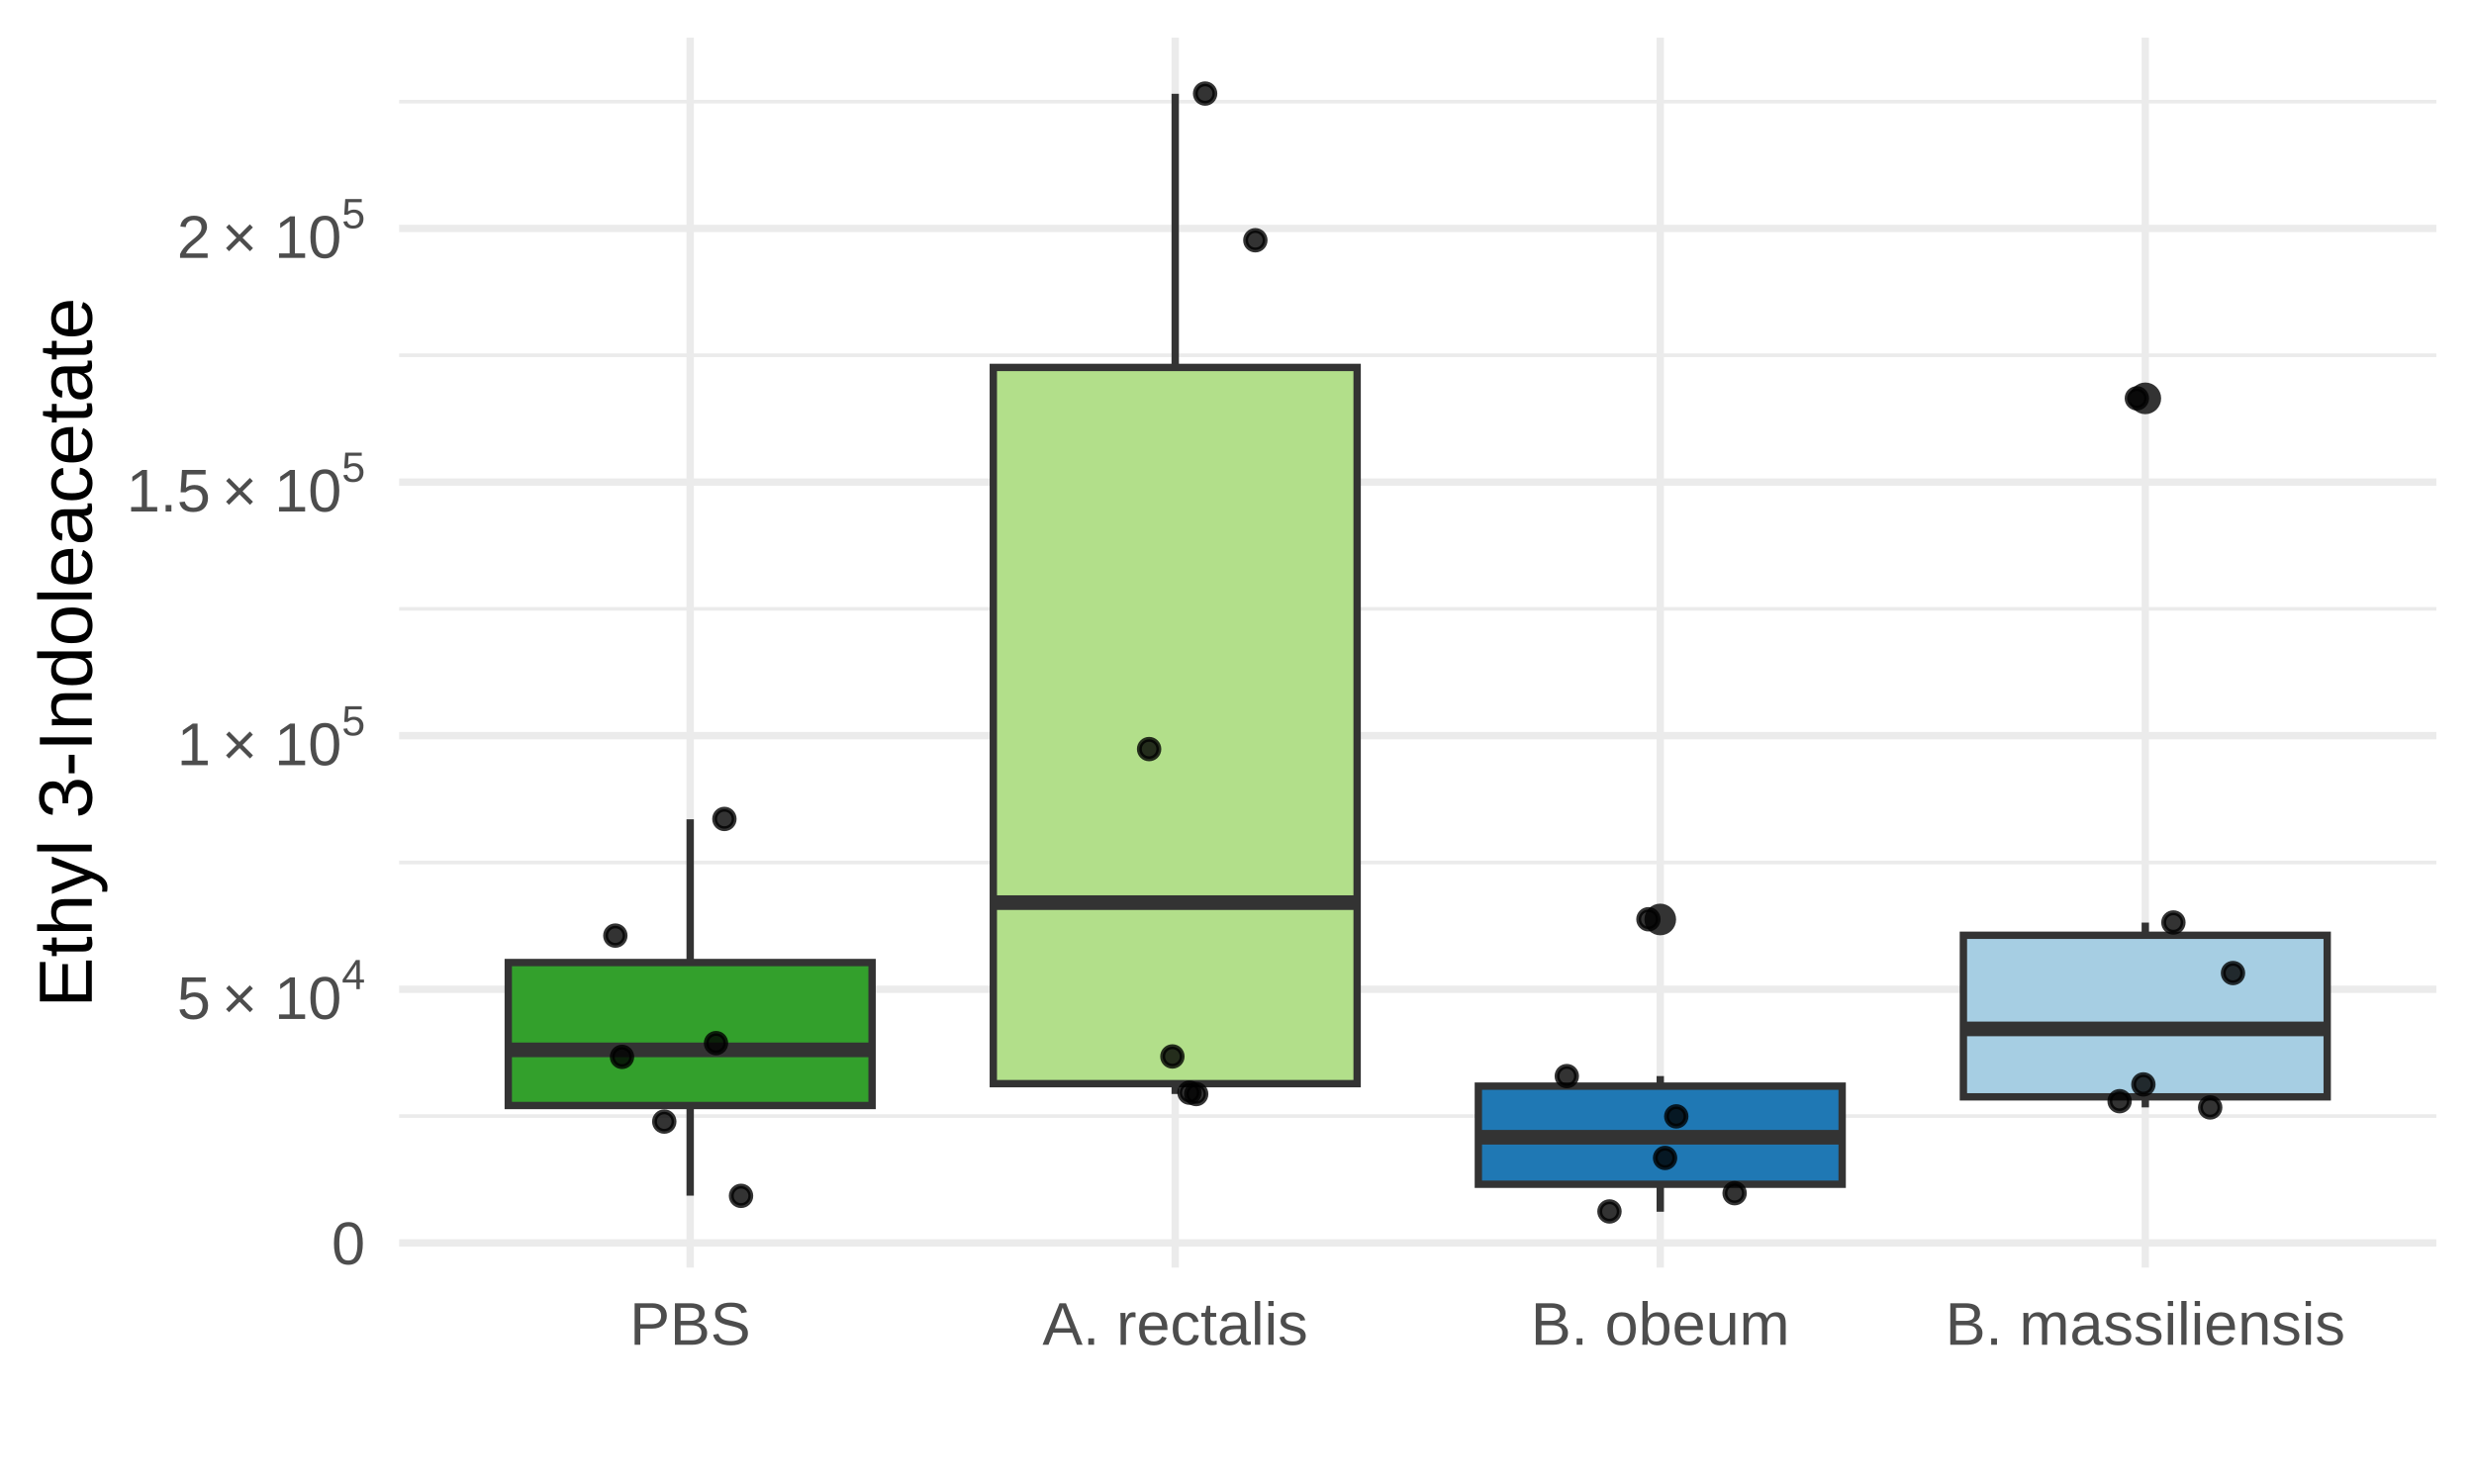
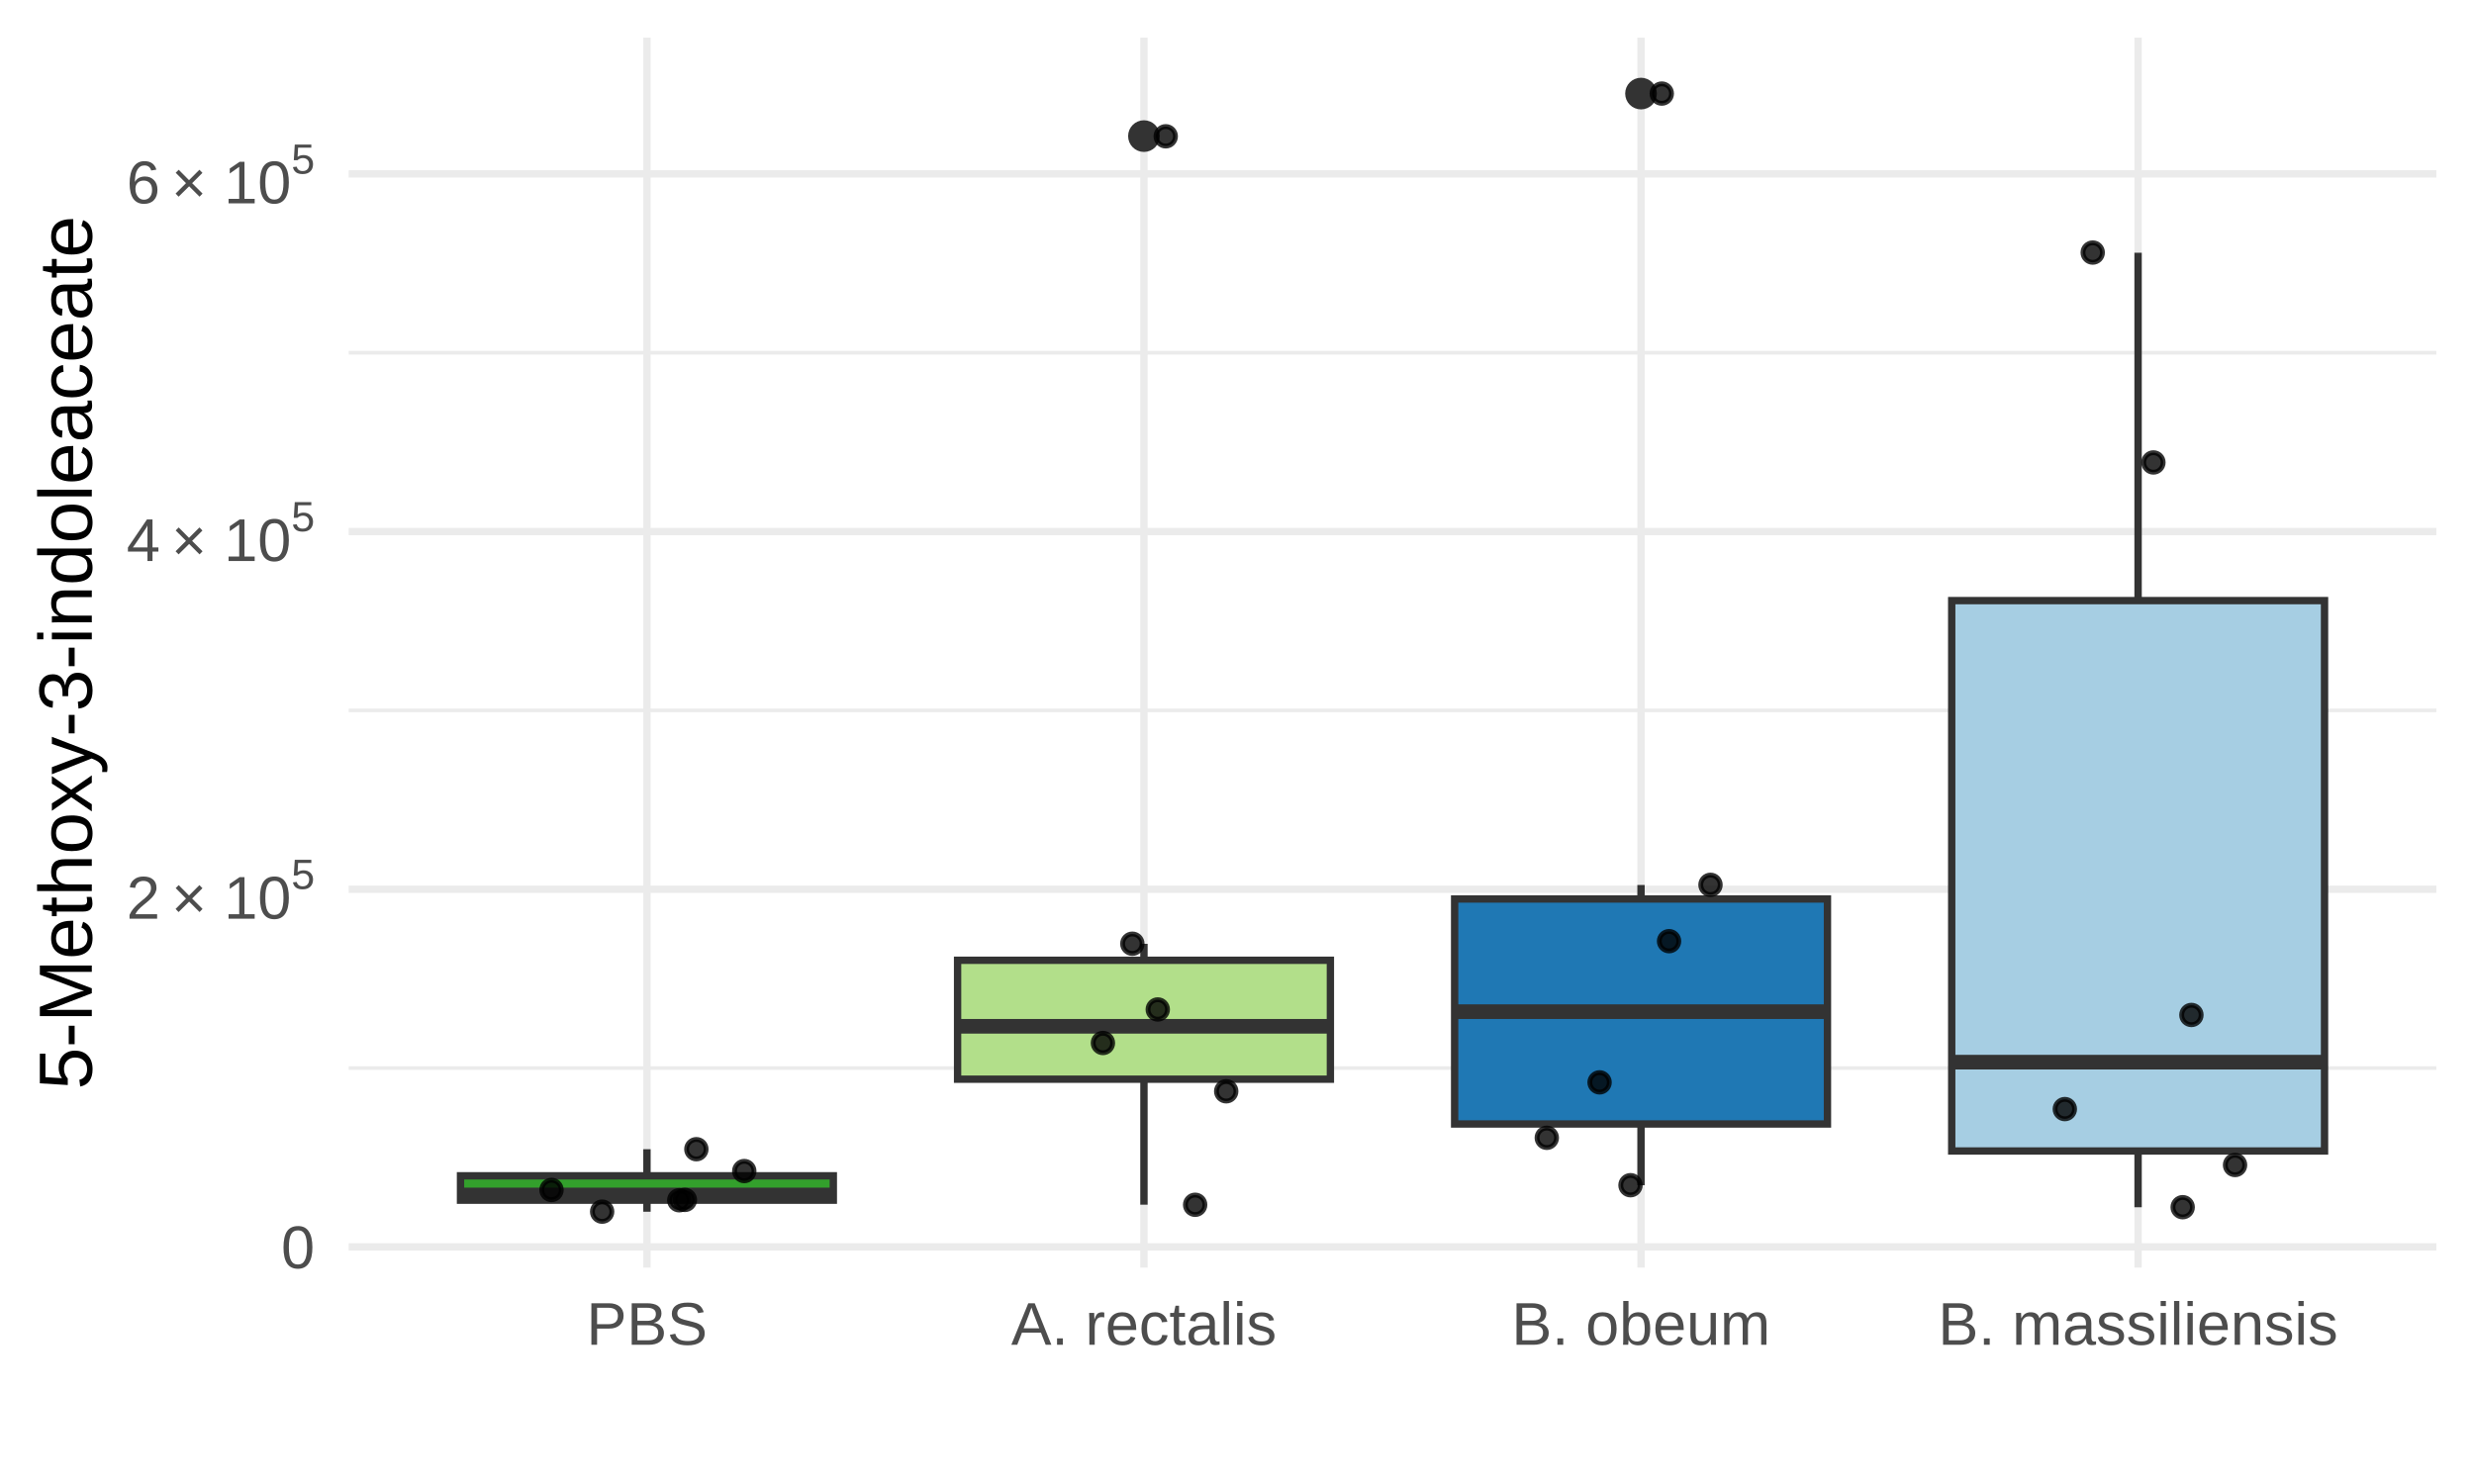
<svg xmlns="http://www.w3.org/2000/svg" class="svglite" width="360.00pt" height="216.00pt" viewBox="0 0 360.00 216.00">
  <defs>
    <style type="text/css">
    .svglite line, .svglite polyline, .svglite polygon, .svglite path, .svglite rect, .svglite circle {
      fill: none;
      stroke: #000000;
      stroke-linecap: round;
      stroke-linejoin: round;
      stroke-miterlimit: 10.00;
    }
    .svglite text {
      white-space: pre;
    }
  </style>
  </defs>
  <rect width="100%" height="100%" style="stroke: none; fill: none;" />
  <defs>
    <clipPath id="cpMC4wMHwzNjAuMDB8MC4wMHwyMTYuMDA=">
      <rect x="0.00" y="0.00" width="360.00" height="216.00" />
    </clipPath>
  </defs>
  <g clip-path="url(#cpMC4wMHwzNjAuMDB8MC4wMHwyMTYuMDA=)">
</g>
  <defs>
-     <clipPath id="cpNTguMDh8MzU0LjUyfDUuNDh8MTg0LjUw">
-       <rect x="58.08" y="5.48" width="296.44" height="179.02" />
+     <clipPath id="cpNTAuNzR8MzU0LjUyfDUuNDh8MTg0LjUw">
+       <rect x="50.74" y="5.48" width="303.78" height="179.02" />
    </clipPath>
  </defs>
-   <g clip-path="url(#cpNTguMDh8MzU0LjUyfDUuNDh8MTg0LjUw)">
-     <polyline points="58.08,162.45 354.52,162.45 " style="stroke-width: 0.53; stroke: #EBEBEB; stroke-linecap: butt;" />
-     <polyline points="58.08,125.54 354.52,125.54 " style="stroke-width: 0.53; stroke: #EBEBEB; stroke-linecap: butt;" />
-     <polyline points="58.08,88.62 354.52,88.62 " style="stroke-width: 0.53; stroke: #EBEBEB; stroke-linecap: butt;" />
-     <polyline points="58.08,51.71 354.52,51.71 " style="stroke-width: 0.53; stroke: #EBEBEB; stroke-linecap: butt;" />
-     <polyline points="58.08,14.80 354.52,14.80 " style="stroke-width: 0.53; stroke: #EBEBEB; stroke-linecap: butt;" />
-     <polyline points="58.08,180.91 354.52,180.91 " style="stroke-width: 1.07; stroke: #EBEBEB; stroke-linecap: butt;" />
-     <polyline points="58.08,143.99 354.52,143.99 " style="stroke-width: 1.07; stroke: #EBEBEB; stroke-linecap: butt;" />
-     <polyline points="58.08,107.08 354.52,107.08 " style="stroke-width: 1.07; stroke: #EBEBEB; stroke-linecap: butt;" />
-     <polyline points="58.08,70.17 354.52,70.17 " style="stroke-width: 1.07; stroke: #EBEBEB; stroke-linecap: butt;" />
-     <polyline points="58.08,33.25 354.52,33.25 " style="stroke-width: 1.07; stroke: #EBEBEB; stroke-linecap: butt;" />
-     <polyline points="100.43,184.50 100.43,5.48 " style="stroke-width: 1.07; stroke: #EBEBEB; stroke-linecap: butt;" />
-     <polyline points="171.01,184.50 171.01,5.48 " style="stroke-width: 1.07; stroke: #EBEBEB; stroke-linecap: butt;" />
-     <polyline points="241.59,184.50 241.59,5.48 " style="stroke-width: 1.07; stroke: #EBEBEB; stroke-linecap: butt;" />
-     <polyline points="312.17,184.50 312.17,5.48 " style="stroke-width: 1.07; stroke: #EBEBEB; stroke-linecap: butt;" />
-     <line x1="100.43" y1="140.10" x2="100.43" y2="119.25" style="stroke-width: 1.07; stroke: #333333; stroke-linecap: butt;" />
-     <line x1="100.43" y1="160.91" x2="100.43" y2="174.03" style="stroke-width: 1.07; stroke: #333333; stroke-linecap: butt;" />
-     <polygon points="73.96,140.10 73.96,160.91 126.90,160.91 126.90,140.10 73.96,140.10 " style="stroke-width: 1.07; stroke: #333333; stroke-linecap: butt; stroke-linejoin: miter; fill: #33A02C;" />
-     <line x1="73.96" y1="152.81" x2="126.90" y2="152.81" style="stroke-width: 2.13; stroke: #333333; stroke-linecap: butt; stroke-linejoin: miter;" />
-     <line x1="171.01" y1="53.48" x2="171.01" y2="13.65" style="stroke-width: 1.07; stroke: #333333; stroke-linecap: butt;" />
-     <line x1="171.01" y1="157.73" x2="171.01" y2="159.24" style="stroke-width: 1.07; stroke: #333333; stroke-linecap: butt;" />
-     <polygon points="144.54,53.48 144.54,157.73 197.48,157.73 197.48,53.48 144.54,53.48 " style="stroke-width: 1.07; stroke: #333333; stroke-linecap: butt; stroke-linejoin: miter; fill: #B2DF8A;" />
-     <line x1="144.54" y1="131.38" x2="197.48" y2="131.38" style="stroke-width: 2.13; stroke: #333333; stroke-linecap: butt; stroke-linejoin: miter;" />
-     <circle cx="241.59" cy="133.83" r="1.95" style="stroke-width: 0.71; stroke: #333333; fill: #333333;" />
-     <line x1="241.59" y1="158.09" x2="241.59" y2="156.62" style="stroke-width: 1.07; stroke: #333333; stroke-linecap: butt;" />
-     <line x1="241.59" y1="172.37" x2="241.59" y2="176.37" style="stroke-width: 1.07; stroke: #333333; stroke-linecap: butt;" />
-     <polygon points="215.12,158.09 215.12,172.37 268.06,172.37 268.06,158.09 215.12,158.09 " style="stroke-width: 1.07; stroke: #333333; stroke-linecap: butt; stroke-linejoin: miter; fill: #1F78B4;" />
-     <line x1="215.12" y1="165.53" x2="268.06" y2="165.53" style="stroke-width: 2.13; stroke: #333333; stroke-linecap: butt; stroke-linejoin: miter;" />
-     <circle cx="312.17" cy="57.98" r="1.95" style="stroke-width: 0.71; stroke: #333333; fill: #333333;" />
-     <line x1="312.17" y1="136.13" x2="312.17" y2="134.28" style="stroke-width: 1.07; stroke: #333333; stroke-linecap: butt;" />
-     <line x1="312.17" y1="159.65" x2="312.17" y2="161.18" style="stroke-width: 1.07; stroke: #333333; stroke-linecap: butt;" />
-     <polygon points="285.70,136.13 285.70,159.65 338.64,159.65 338.64,136.13 285.70,136.13 " style="stroke-width: 1.07; stroke: #333333; stroke-linecap: butt; stroke-linejoin: miter; fill: #A6CEE3;" />
-     <line x1="285.70" y1="149.76" x2="338.64" y2="149.76" style="stroke-width: 2.13; stroke: #333333; stroke-linecap: butt; stroke-linejoin: miter;" />
-     <circle cx="234.20" cy="176.33" r="1.42" style="stroke-width: 0.71; stroke: #000000; stroke-opacity: 0.80; fill: #000000; fill-opacity: 0.80;" />
-     <circle cx="243.92" cy="162.49" r="1.42" style="stroke-width: 0.71; stroke: #000000; stroke-opacity: 0.80; fill: #000000; fill-opacity: 0.80;" />
-     <circle cx="311.89" cy="157.84" r="1.42" style="stroke-width: 0.71; stroke: #000000; stroke-opacity: 0.80; fill: #000000; fill-opacity: 0.80;" />
-     <circle cx="182.67" cy="34.97" r="1.42" style="stroke-width: 0.71; stroke: #000000; stroke-opacity: 0.80; fill: #000000; fill-opacity: 0.80;" />
-     <circle cx="167.21" cy="109.03" r="1.42" style="stroke-width: 0.71; stroke: #000000; stroke-opacity: 0.80; fill: #000000; fill-opacity: 0.80;" />
-     <circle cx="96.66" cy="163.25" r="1.42" style="stroke-width: 0.71; stroke: #000000; stroke-opacity: 0.80; fill: #000000; fill-opacity: 0.80;" />
-     <circle cx="107.83" cy="174.06" r="1.42" style="stroke-width: 0.71; stroke: #000000; stroke-opacity: 0.80; fill: #000000; fill-opacity: 0.80;" />
-     <circle cx="308.43" cy="160.28" r="1.42" style="stroke-width: 0.71; stroke: #000000; stroke-opacity: 0.80; fill: #000000; fill-opacity: 0.80;" />
-     <circle cx="252.41" cy="173.67" r="1.42" style="stroke-width: 0.71; stroke: #000000; stroke-opacity: 0.80; fill: #000000; fill-opacity: 0.80;" />
-     <circle cx="239.87" cy="133.80" r="1.42" style="stroke-width: 0.71; stroke: #000000; stroke-opacity: 0.80; fill: #000000; fill-opacity: 0.80;" />
-     <circle cx="310.94" cy="57.98" r="1.42" style="stroke-width: 0.71; stroke: #000000; stroke-opacity: 0.80; fill: #000000; fill-opacity: 0.80;" />
-     <circle cx="174.06" cy="159.24" r="1.42" style="stroke-width: 0.71; stroke: #000000; stroke-opacity: 0.80; fill: #000000; fill-opacity: 0.80;" />
-     <circle cx="175.36" cy="13.62" r="1.42" style="stroke-width: 0.71; stroke: #000000; stroke-opacity: 0.80; fill: #000000; fill-opacity: 0.80;" />
-     <circle cx="105.41" cy="119.20" r="1.42" style="stroke-width: 0.71; stroke: #000000; stroke-opacity: 0.80; fill: #000000; fill-opacity: 0.80;" />
-     <circle cx="90.51" cy="153.83" r="1.42" style="stroke-width: 0.71; stroke: #000000; stroke-opacity: 0.80; fill: #000000; fill-opacity: 0.80;" />
-     <circle cx="316.26" cy="134.27" r="1.42" style="stroke-width: 0.71; stroke: #000000; stroke-opacity: 0.80; fill: #000000; fill-opacity: 0.80;" />
-     <circle cx="242.29" cy="168.54" r="1.42" style="stroke-width: 0.71; stroke: #000000; stroke-opacity: 0.80; fill: #000000; fill-opacity: 0.80;" />
-     <circle cx="227.99" cy="156.63" r="1.42" style="stroke-width: 0.71; stroke: #000000; stroke-opacity: 0.80; fill: #000000; fill-opacity: 0.80;" />
-     <circle cx="324.93" cy="141.63" r="1.42" style="stroke-width: 0.71; stroke: #000000; stroke-opacity: 0.80; fill: #000000; fill-opacity: 0.80;" />
-     <circle cx="173.09" cy="159.04" r="1.42" style="stroke-width: 0.71; stroke: #000000; stroke-opacity: 0.80; fill: #000000; fill-opacity: 0.80;" />
-     <circle cx="170.60" cy="153.77" r="1.42" style="stroke-width: 0.71; stroke: #000000; stroke-opacity: 0.80; fill: #000000; fill-opacity: 0.80;" />
-     <circle cx="89.54" cy="136.18" r="1.42" style="stroke-width: 0.71; stroke: #000000; stroke-opacity: 0.80; fill: #000000; fill-opacity: 0.80;" />
-     <circle cx="104.19" cy="151.83" r="1.42" style="stroke-width: 0.71; stroke: #000000; stroke-opacity: 0.80; fill: #000000; fill-opacity: 0.80;" />
-     <circle cx="321.61" cy="161.19" r="1.42" style="stroke-width: 0.71; stroke: #000000; stroke-opacity: 0.80; fill: #000000; fill-opacity: 0.80;" />
+   <g clip-path="url(#cpNTAuNzR8MzU0LjUyfDUuNDh8MTg0LjUw)">
+     <polyline points="50.74,155.46 354.52,155.46 " style="stroke-width: 0.53; stroke: #EBEBEB; stroke-linecap: butt;" />
+     <polyline points="50.74,103.40 354.52,103.40 " style="stroke-width: 0.53; stroke: #EBEBEB; stroke-linecap: butt;" />
+     <polyline points="50.74,51.34 354.52,51.34 " style="stroke-width: 0.53; stroke: #EBEBEB; stroke-linecap: butt;" />
+     <polyline points="50.74,181.49 354.52,181.49 " style="stroke-width: 1.07; stroke: #EBEBEB; stroke-linecap: butt;" />
+     <polyline points="50.74,129.43 354.52,129.43 " style="stroke-width: 1.07; stroke: #EBEBEB; stroke-linecap: butt;" />
+     <polyline points="50.74,77.37 354.52,77.37 " style="stroke-width: 1.07; stroke: #EBEBEB; stroke-linecap: butt;" />
+     <polyline points="50.74,25.31 354.52,25.31 " style="stroke-width: 1.07; stroke: #EBEBEB; stroke-linecap: butt;" />
+     <polyline points="94.14,184.50 94.14,5.48 " style="stroke-width: 1.07; stroke: #EBEBEB; stroke-linecap: butt;" />
+     <polyline points="166.46,184.50 166.46,5.48 " style="stroke-width: 1.07; stroke: #EBEBEB; stroke-linecap: butt;" />
+     <polyline points="238.79,184.50 238.79,5.48 " style="stroke-width: 1.07; stroke: #EBEBEB; stroke-linecap: butt;" />
+     <polyline points="311.12,184.50 311.12,5.48 " style="stroke-width: 1.07; stroke: #EBEBEB; stroke-linecap: butt;" />
+     <line x1="94.14" y1="171.14" x2="94.14" y2="167.27" style="stroke-width: 1.07; stroke: #333333; stroke-linecap: butt;" />
+     <line x1="94.14" y1="174.69" x2="94.14" y2="176.37" style="stroke-width: 1.07; stroke: #333333; stroke-linecap: butt;" />
+     <polygon points="67.01,171.14 67.01,174.69 121.26,174.69 121.26,171.14 67.01,171.14 " style="stroke-width: 1.07; stroke: #333333; stroke-linecap: butt; stroke-linejoin: miter; fill: #33A02C;" />
+     <line x1="67.01" y1="173.93" x2="121.26" y2="173.93" style="stroke-width: 2.13; stroke: #333333; stroke-linecap: butt; stroke-linejoin: miter;" />
+     <circle cx="166.46" cy="19.81" r="1.95" style="stroke-width: 0.71; stroke: #333333; fill: #333333;" />
+     <line x1="166.46" y1="139.77" x2="166.46" y2="137.38" style="stroke-width: 1.07; stroke: #333333; stroke-linecap: butt;" />
+     <line x1="166.46" y1="157.08" x2="166.46" y2="175.34" style="stroke-width: 1.07; stroke: #333333; stroke-linecap: butt;" />
+     <polygon points="139.34,139.77 139.34,157.08 193.59,157.08 193.59,139.77 139.34,139.77 " style="stroke-width: 1.07; stroke: #333333; stroke-linecap: butt; stroke-linejoin: miter; fill: #B2DF8A;" />
+     <line x1="139.34" y1="149.38" x2="193.59" y2="149.38" style="stroke-width: 2.13; stroke: #333333; stroke-linecap: butt; stroke-linejoin: miter;" />
+     <circle cx="238.79" cy="13.62" r="1.95" style="stroke-width: 0.71; stroke: #333333; fill: #333333;" />
+     <line x1="238.79" y1="130.85" x2="238.79" y2="128.81" style="stroke-width: 1.07; stroke: #333333; stroke-linecap: butt;" />
+     <line x1="238.79" y1="163.60" x2="238.79" y2="172.51" style="stroke-width: 1.07; stroke: #333333; stroke-linecap: butt;" />
+     <polygon points="211.67,130.85 211.67,163.60 265.92,163.60 265.92,130.85 211.67,130.85 " style="stroke-width: 1.07; stroke: #333333; stroke-linecap: butt; stroke-linejoin: miter; fill: #1F78B4;" />
+     <line x1="211.67" y1="147.25" x2="265.92" y2="147.25" style="stroke-width: 2.13; stroke: #333333; stroke-linecap: butt; stroke-linejoin: miter;" />
+     <line x1="311.12" y1="87.42" x2="311.12" y2="36.79" style="stroke-width: 1.07; stroke: #333333; stroke-linecap: butt;" />
+     <line x1="311.12" y1="167.53" x2="311.12" y2="175.72" style="stroke-width: 1.07; stroke: #333333; stroke-linecap: butt;" />
+     <polygon points="284.00,87.42 284.00,167.53 338.25,167.53 338.25,87.42 284.00,87.42 " style="stroke-width: 1.07; stroke: #333333; stroke-linecap: butt; stroke-linejoin: miter; fill: #A6CEE3;" />
+     <line x1="284.00" y1="154.60" x2="338.25" y2="154.60" style="stroke-width: 2.13; stroke: #333333; stroke-linecap: butt; stroke-linejoin: miter;" />
+     <circle cx="232.76" cy="157.54" r="1.42" style="stroke-width: 0.71; stroke: #000000; stroke-opacity: 0.80; fill: #000000; fill-opacity: 0.80;" />
+     <circle cx="237.26" cy="172.51" r="1.42" style="stroke-width: 0.71; stroke: #000000; stroke-opacity: 0.80; fill: #000000; fill-opacity: 0.80;" />
+     <circle cx="317.61" cy="175.71" r="1.42" style="stroke-width: 0.71; stroke: #000000; stroke-opacity: 0.80; fill: #000000; fill-opacity: 0.80;" />
+     <circle cx="169.63" cy="19.84" r="1.42" style="stroke-width: 0.71; stroke: #000000; stroke-opacity: 0.80; fill: #000000; fill-opacity: 0.80;" />
+     <circle cx="168.47" cy="146.93" r="1.42" style="stroke-width: 0.71; stroke: #000000; stroke-opacity: 0.80; fill: #000000; fill-opacity: 0.80;" />
+     <circle cx="87.62" cy="176.36" r="1.42" style="stroke-width: 0.71; stroke: #000000; stroke-opacity: 0.80; fill: #000000; fill-opacity: 0.80;" />
+     <circle cx="80.25" cy="173.20" r="1.42" style="stroke-width: 0.71; stroke: #000000; stroke-opacity: 0.80; fill: #000000; fill-opacity: 0.80;" />
+     <circle cx="300.46" cy="161.43" r="1.42" style="stroke-width: 0.71; stroke: #000000; stroke-opacity: 0.80; fill: #000000; fill-opacity: 0.80;" />
+     <circle cx="242.87" cy="136.99" r="1.42" style="stroke-width: 0.71; stroke: #000000; stroke-opacity: 0.80; fill: #000000; fill-opacity: 0.80;" />
+     <circle cx="225.08" cy="165.61" r="1.42" style="stroke-width: 0.71; stroke: #000000; stroke-opacity: 0.80; fill: #000000; fill-opacity: 0.80;" />
+     <circle cx="304.52" cy="36.76" r="1.42" style="stroke-width: 0.71; stroke: #000000; stroke-opacity: 0.80; fill: #000000; fill-opacity: 0.80;" />
+     <circle cx="173.91" cy="175.36" r="1.42" style="stroke-width: 0.71; stroke: #000000; stroke-opacity: 0.80; fill: #000000; fill-opacity: 0.80;" />
+     <circle cx="178.43" cy="158.84" r="1.42" style="stroke-width: 0.71; stroke: #000000; stroke-opacity: 0.80; fill: #000000; fill-opacity: 0.80;" />
+     <circle cx="101.33" cy="167.27" r="1.42" style="stroke-width: 0.71; stroke: #000000; stroke-opacity: 0.80; fill: #000000; fill-opacity: 0.80;" />
+     <circle cx="99.66" cy="174.65" r="1.42" style="stroke-width: 0.71; stroke: #000000; stroke-opacity: 0.80; fill: #000000; fill-opacity: 0.80;" />
+     <circle cx="313.35" cy="67.31" r="1.42" style="stroke-width: 0.71; stroke: #000000; stroke-opacity: 0.80; fill: #000000; fill-opacity: 0.80;" />
+     <circle cx="248.90" cy="128.79" r="1.42" style="stroke-width: 0.71; stroke: #000000; stroke-opacity: 0.80; fill: #000000; fill-opacity: 0.80;" />
+     <circle cx="241.81" cy="13.62" r="1.42" style="stroke-width: 0.71; stroke: #000000; stroke-opacity: 0.80; fill: #000000; fill-opacity: 0.80;" />
+     <circle cx="325.23" cy="169.57" r="1.42" style="stroke-width: 0.71; stroke: #000000; stroke-opacity: 0.80; fill: #000000; fill-opacity: 0.80;" />
+     <circle cx="160.49" cy="151.81" r="1.42" style="stroke-width: 0.71; stroke: #000000; stroke-opacity: 0.80; fill: #000000; fill-opacity: 0.80;" />
+     <circle cx="164.77" cy="137.36" r="1.42" style="stroke-width: 0.71; stroke: #000000; stroke-opacity: 0.80; fill: #000000; fill-opacity: 0.80;" />
+     <circle cx="108.30" cy="170.45" r="1.42" style="stroke-width: 0.71; stroke: #000000; stroke-opacity: 0.80; fill: #000000; fill-opacity: 0.80;" />
+     <circle cx="98.84" cy="174.70" r="1.42" style="stroke-width: 0.71; stroke: #000000; stroke-opacity: 0.80; fill: #000000; fill-opacity: 0.80;" />
+     <circle cx="318.88" cy="147.73" r="1.42" style="stroke-width: 0.71; stroke: #000000; stroke-opacity: 0.80; fill: #000000; fill-opacity: 0.80;" />
  </g>
  <g clip-path="url(#cpMC4wMHwzNjAuMDB8MC4wMHwyMTYuMDA=)">
-     <text x="48.25" y="184.02" style="font-size: 8.80px;fill: #4D4D4D; font-family: &quot;Arial&quot;;" textLength="4.90px" lengthAdjust="spacingAndGlyphs">0</text>
-     <text x="25.76" y="148.31" style="font-size: 8.80px;fill: #4D4D4D; font-family: &quot;Arial&quot;;" textLength="4.90px" lengthAdjust="spacingAndGlyphs">5</text>
-     <text x="32.28" y="148.31" style="font-size: 8.80px;fill: #4D4D4D; font-family: &quot;Arial&quot;;" textLength="6.02px" lengthAdjust="spacingAndGlyphs">×</text>
-     <text x="39.93" y="148.31" style="font-size: 8.80px;fill: #4D4D4D; font-family: &quot;Arial&quot;;" textLength="9.79px" lengthAdjust="spacingAndGlyphs">10</text>
-     <text x="49.72" y="143.97" style="font-size: 6.16px;fill: #4D4D4D; font-family: &quot;Arial&quot;;" textLength="3.43px" lengthAdjust="spacingAndGlyphs">4</text>
-     <text x="25.76" y="111.37" style="font-size: 8.80px;fill: #4D4D4D; font-family: &quot;Arial&quot;;" textLength="4.90px" lengthAdjust="spacingAndGlyphs">1</text>
-     <text x="32.28" y="111.37" style="font-size: 8.80px;fill: #4D4D4D; font-family: &quot;Arial&quot;;" textLength="6.02px" lengthAdjust="spacingAndGlyphs">×</text>
-     <text x="39.93" y="111.37" style="font-size: 8.80px;fill: #4D4D4D; font-family: &quot;Arial&quot;;" textLength="9.79px" lengthAdjust="spacingAndGlyphs">10</text>
-     <text x="49.72" y="107.03" style="font-size: 6.16px;fill: #4D4D4D; font-family: &quot;Arial&quot;;" textLength="3.43px" lengthAdjust="spacingAndGlyphs">5</text>
-     <text x="18.41" y="74.45" style="font-size: 8.80px;fill: #4D4D4D; font-family: &quot;Arial&quot;;" textLength="12.24px" lengthAdjust="spacingAndGlyphs">1.5</text>
-     <text x="32.28" y="74.45" style="font-size: 8.80px;fill: #4D4D4D; font-family: &quot;Arial&quot;;" textLength="6.02px" lengthAdjust="spacingAndGlyphs">×</text>
-     <text x="39.93" y="74.45" style="font-size: 8.80px;fill: #4D4D4D; font-family: &quot;Arial&quot;;" textLength="9.79px" lengthAdjust="spacingAndGlyphs">10</text>
-     <text x="49.72" y="70.12" style="font-size: 6.16px;fill: #4D4D4D; font-family: &quot;Arial&quot;;" textLength="3.43px" lengthAdjust="spacingAndGlyphs">5</text>
-     <text x="25.76" y="37.54" style="font-size: 8.80px;fill: #4D4D4D; font-family: &quot;Arial&quot;;" textLength="4.90px" lengthAdjust="spacingAndGlyphs">2</text>
-     <text x="32.28" y="37.54" style="font-size: 8.80px;fill: #4D4D4D; font-family: &quot;Arial&quot;;" textLength="6.02px" lengthAdjust="spacingAndGlyphs">×</text>
-     <text x="39.93" y="37.54" style="font-size: 8.80px;fill: #4D4D4D; font-family: &quot;Arial&quot;;" textLength="9.79px" lengthAdjust="spacingAndGlyphs">10</text>
-     <text x="49.72" y="33.21" style="font-size: 6.16px;fill: #4D4D4D; font-family: &quot;Arial&quot;;" textLength="3.43px" lengthAdjust="spacingAndGlyphs">5</text>
-     <text x="100.43" y="195.74" text-anchor="middle" style="font-size: 8.80px;fill: #4D4D4D; font-family: &quot;Arial&quot;;" textLength="17.60px" lengthAdjust="spacingAndGlyphs">PBS</text>
-     <text x="171.01" y="195.74" text-anchor="middle" style="font-size: 8.80px;fill: #4D4D4D; font-family: &quot;Arial&quot;;" textLength="38.64px" lengthAdjust="spacingAndGlyphs">A. rectalis</text>
-     <text x="241.59" y="195.74" text-anchor="middle" style="font-size: 8.80px;fill: #4D4D4D; font-family: &quot;Arial&quot;;" textLength="37.68px" lengthAdjust="spacingAndGlyphs">B. obeum</text>
-     <text x="312.17" y="195.74" text-anchor="middle" style="font-size: 8.80px;fill: #4D4D4D; font-family: &quot;Arial&quot;;" textLength="58.18px" lengthAdjust="spacingAndGlyphs">B. massiliensis</text>
-     <text transform="translate(13.36,94.99) rotate(-90)" text-anchor="middle" style="font-size: 11.00px; font-family: &quot;Arial&quot;;" textLength="103.38px" lengthAdjust="spacingAndGlyphs">Ethyl 3-Indoleacetate</text>
+     <text x="40.91" y="184.60" style="font-size: 8.80px;fill: #4D4D4D; font-family: &quot;Arial&quot;;" textLength="4.90px" lengthAdjust="spacingAndGlyphs">0</text>
+     <text x="18.41" y="133.72" style="font-size: 8.80px;fill: #4D4D4D; font-family: &quot;Arial&quot;;" textLength="4.90px" lengthAdjust="spacingAndGlyphs">2</text>
+     <text x="24.94" y="133.72" style="font-size: 8.80px;fill: #4D4D4D; font-family: &quot;Arial&quot;;" textLength="6.02px" lengthAdjust="spacingAndGlyphs">×</text>
+     <text x="32.59" y="133.72" style="font-size: 8.80px;fill: #4D4D4D; font-family: &quot;Arial&quot;;" textLength="9.79px" lengthAdjust="spacingAndGlyphs">10</text>
+     <text x="42.38" y="129.38" style="font-size: 6.16px;fill: #4D4D4D; font-family: &quot;Arial&quot;;" textLength="3.43px" lengthAdjust="spacingAndGlyphs">5</text>
+     <text x="18.41" y="81.66" style="font-size: 8.80px;fill: #4D4D4D; font-family: &quot;Arial&quot;;" textLength="4.90px" lengthAdjust="spacingAndGlyphs">4</text>
+     <text x="24.94" y="81.66" style="font-size: 8.80px;fill: #4D4D4D; font-family: &quot;Arial&quot;;" textLength="6.02px" lengthAdjust="spacingAndGlyphs">×</text>
+     <text x="32.59" y="81.66" style="font-size: 8.80px;fill: #4D4D4D; font-family: &quot;Arial&quot;;" textLength="9.79px" lengthAdjust="spacingAndGlyphs">10</text>
+     <text x="42.38" y="77.32" style="font-size: 6.16px;fill: #4D4D4D; font-family: &quot;Arial&quot;;" textLength="3.43px" lengthAdjust="spacingAndGlyphs">5</text>
+     <text x="18.41" y="29.60" style="font-size: 8.80px;fill: #4D4D4D; font-family: &quot;Arial&quot;;" textLength="4.90px" lengthAdjust="spacingAndGlyphs">6</text>
+     <text x="24.94" y="29.60" style="font-size: 8.80px;fill: #4D4D4D; font-family: &quot;Arial&quot;;" textLength="6.02px" lengthAdjust="spacingAndGlyphs">×</text>
+     <text x="32.59" y="29.60" style="font-size: 8.80px;fill: #4D4D4D; font-family: &quot;Arial&quot;;" textLength="9.79px" lengthAdjust="spacingAndGlyphs">10</text>
+     <text x="42.38" y="25.27" style="font-size: 6.16px;fill: #4D4D4D; font-family: &quot;Arial&quot;;" textLength="3.43px" lengthAdjust="spacingAndGlyphs">5</text>
+     <text x="94.14" y="195.74" text-anchor="middle" style="font-size: 8.80px;fill: #4D4D4D; font-family: &quot;Arial&quot;;" textLength="17.60px" lengthAdjust="spacingAndGlyphs">PBS</text>
+     <text x="166.46" y="195.74" text-anchor="middle" style="font-size: 8.80px;fill: #4D4D4D; font-family: &quot;Arial&quot;;" textLength="38.64px" lengthAdjust="spacingAndGlyphs">A. rectalis</text>
+     <text x="238.79" y="195.74" text-anchor="middle" style="font-size: 8.80px;fill: #4D4D4D; font-family: &quot;Arial&quot;;" textLength="37.68px" lengthAdjust="spacingAndGlyphs">B. obeum</text>
+     <text x="311.12" y="195.74" text-anchor="middle" style="font-size: 8.80px;fill: #4D4D4D; font-family: &quot;Arial&quot;;" textLength="58.18px" lengthAdjust="spacingAndGlyphs">B. massiliensis</text>
+     <text transform="translate(13.36,94.99) rotate(-90)" text-anchor="middle" style="font-size: 11.00px; font-family: &quot;Arial&quot;;" textLength="127.22px" lengthAdjust="spacingAndGlyphs">5-Methoxy-3-indoleaceate</text>
  </g>
</svg>
